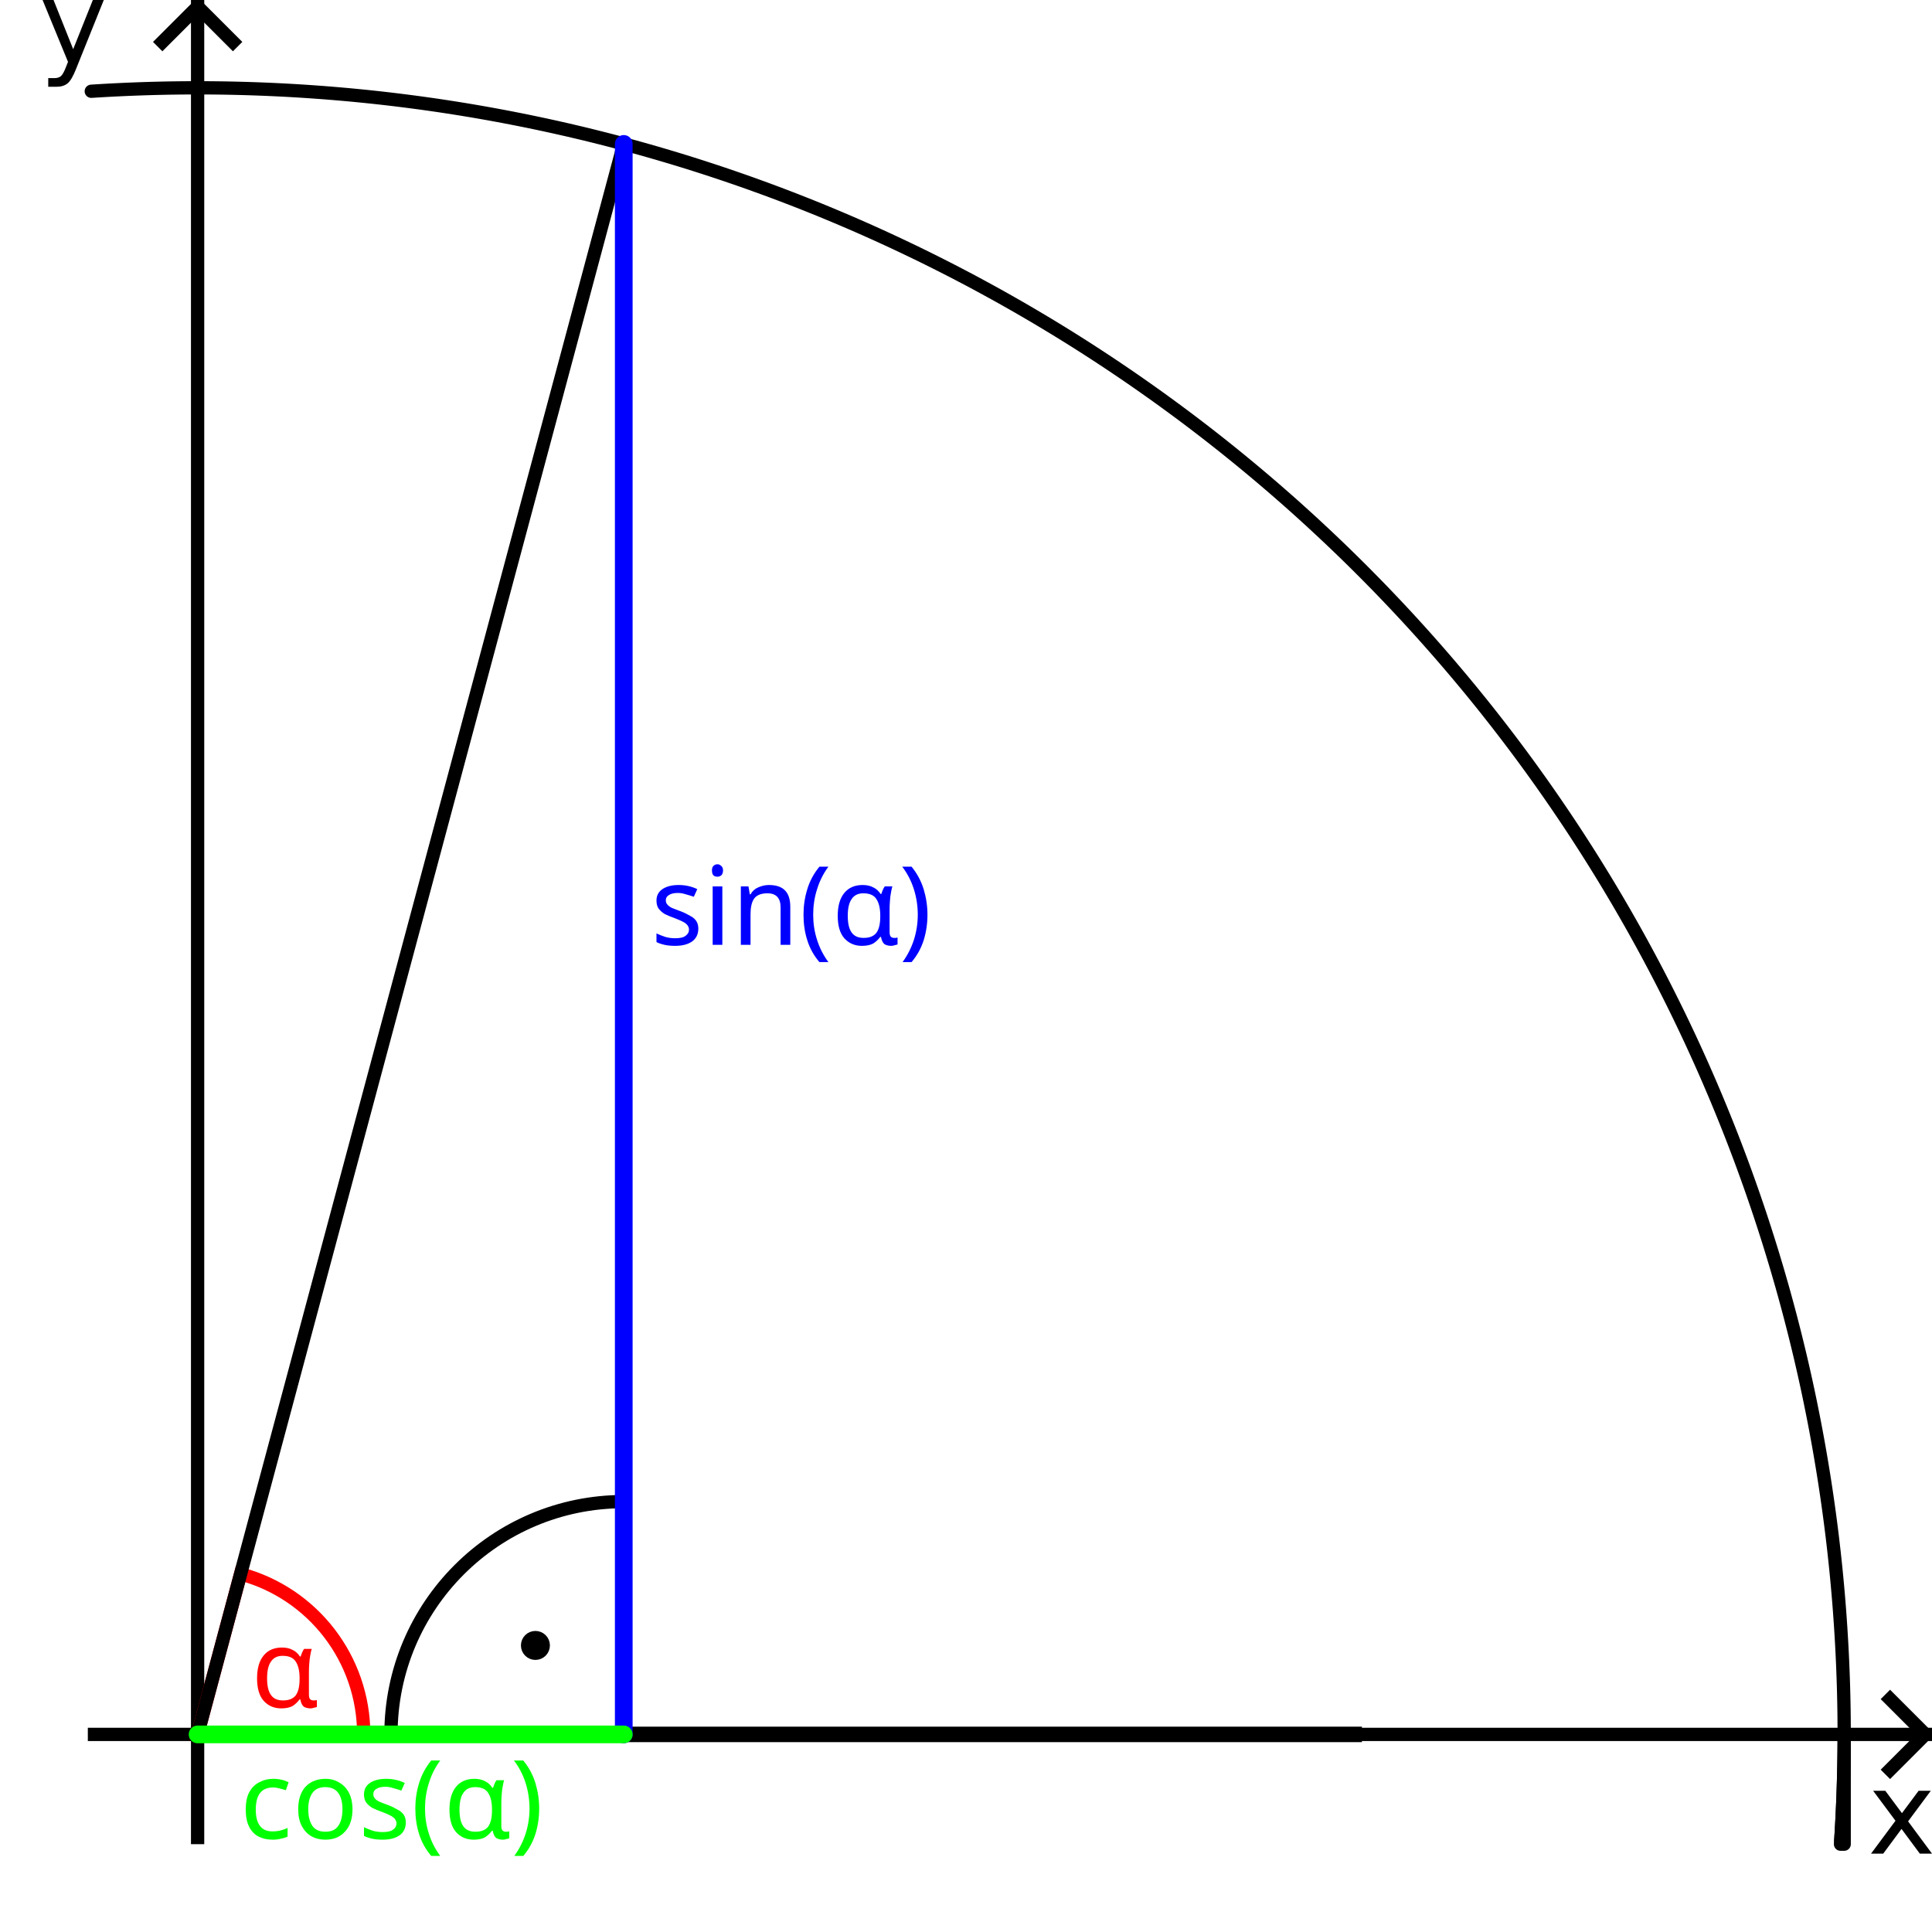
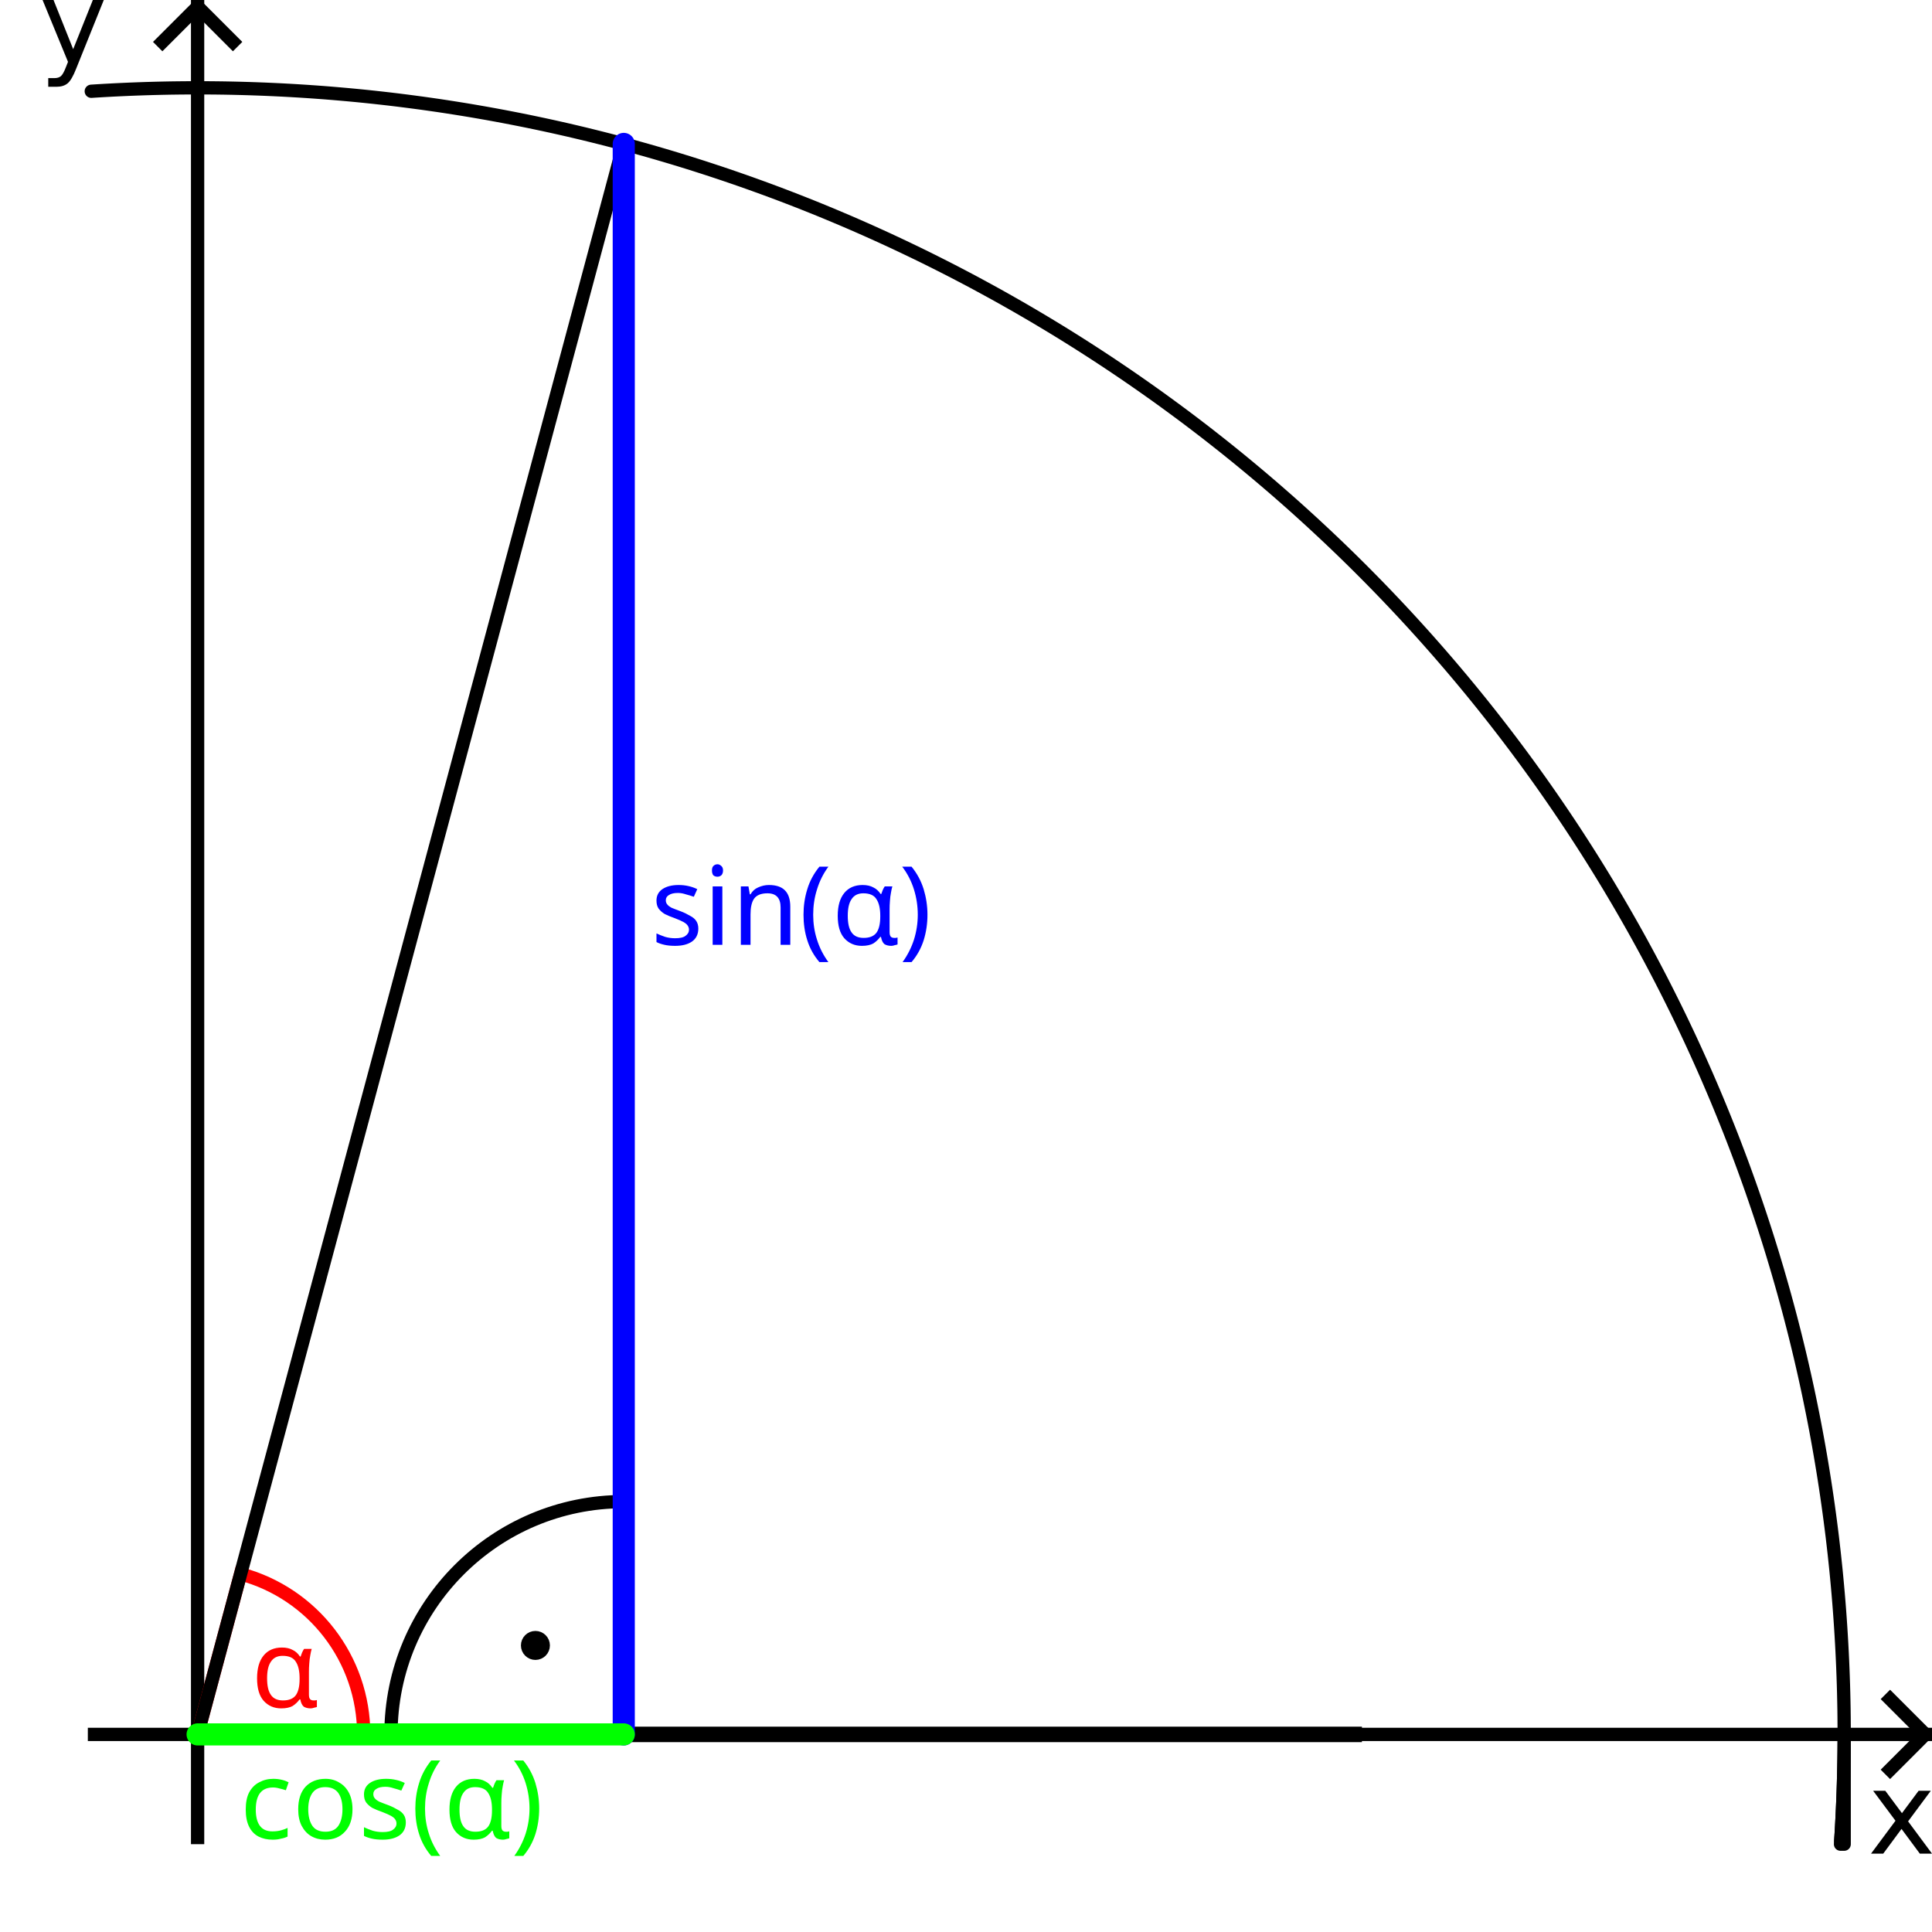
<svg xmlns="http://www.w3.org/2000/svg" width="330" height="330" viewBox="0 0 87.312 87.313" version="1.1" id="svg8">
  <defs id="defs2" />
  <g id="layer1">
    <path style="fill:none;stroke:#000000;stroke-width:0.6;stroke-linecap:butt;stroke-linejoin:miter;stroke-miterlimit:4;stroke-dasharray:none;stroke-opacity:1" d="M 10.738,2.106 8.844,0.212" id="path919" />
    <path style="fill:none;stroke:#000000;stroke-width:0.6;stroke-linecap:butt;stroke-linejoin:miter;stroke-miterlimit:4;stroke-dasharray:none;stroke-opacity:1" d="M 7.126,2.106 9.02,0.212" id="path921" />
    <path style="fill:none;stroke:#000000;stroke-width:0.6;stroke-linecap:butt;stroke-linejoin:miter;stroke-opacity:1;stroke-miterlimit:4;stroke-dasharray:none" d="M 8.93,83.344 V 0" id="path843" />
    <path style="fill:none;stroke:#000000;stroke-width:0.6;stroke-linecap:butt;stroke-linejoin:miter;stroke-miterlimit:4;stroke-dasharray:none;stroke-opacity:1" d="m 85.206,80.189 1.894,-1.894" id="path915" />
    <path style="fill:none;stroke:#000000;stroke-width:0.6;stroke-linecap:butt;stroke-linejoin:miter;stroke-miterlimit:4;stroke-dasharray:none;stroke-opacity:1" d="m 85.206,76.576 1.894,1.894" id="path917" />
    <path style="fill:none;stroke:#000000;stroke-width:0.6;stroke-linecap:butt;stroke-linejoin:miter;stroke-opacity:1;stroke-miterlimit:4;stroke-dasharray:none" d="M 3.969,78.383 H 87.313" id="path845" />
    <path id="rect911" style="fill:#cccccc;fill-opacity:0.498;stroke:#000000;stroke-width:2.268;stroke-linecap:round;stroke-linejoin:round;stroke-miterlimit:4;stroke-dasharray:none" d="M 315 296.25 A 281.25 281.25 0 0 1 314.996 297.646 A 281.25 281.25 0 0 1 314.986 299.057 A 281.25 281.25 0 0 1 314.969 300.467 A 281.25 281.25 0 0 1 314.943 301.877 A 281.25 281.25 0 0 1 314.912 303.287 A 281.25 281.25 0 0 1 314.873 304.695 A 281.25 281.25 0 0 1 314.828 306.105 A 281.25 281.25 0 0 1 314.775 307.516 A 281.25 281.25 0 0 1 314.715 308.924 A 281.25 281.25 0 0 1 314.648 310.332 A 281.25 281.25 0 0 1 314.574 311.74 A 281.25 281.25 0 0 1 314.492 313.148 A 281.25 281.25 0 0 1 314.404 314.557 A 281.25 281.25 0 0 1 314.375 315 L 315 315 L 315 296.25 z " transform="scale(0.2645833)" />
    <text xml:space="preserve" style="font-size:4.939px;line-height:1.25;font-family:Ubuntu;-inkscape-font-specification:Ubuntu;fill:#ff0000;stroke-width:0.265" x="11.352" y="77.158" id="text870">
      <tspan id="tspan868" x="11.352" y="77.158" style="font-style:normal;font-variant:normal;font-weight:normal;font-stretch:normal;font-size:4.939px;font-family:sans-serif;-inkscape-font-specification:sans-serif;fill:#ff0000;stroke-width:0.265">α</tspan>
    </text>
    <path id="path923" style="fill:none;fill-opacity:0.498;stroke:#000000;stroke-width:2.268;stroke-linecap:round;stroke-linejoin:round;stroke-miterlimit:4;stroke-dasharray:none" d="M 314.414 314.414 A 281.25 281.25 0 0 0 314.492 313.148 A 281.25 281.25 0 0 0 314.574 311.74 A 281.25 281.25 0 0 0 314.648 310.332 A 281.25 281.25 0 0 0 314.715 308.924 A 281.25 281.25 0 0 0 314.775 307.516 A 281.25 281.25 0 0 0 314.828 306.105 A 281.25 281.25 0 0 0 314.873 304.695 A 281.25 281.25 0 0 0 314.912 303.287 A 281.25 281.25 0 0 0 314.943 301.877 A 281.25 281.25 0 0 0 314.969 300.467 A 281.25 281.25 0 0 0 314.986 299.057 A 281.25 281.25 0 0 0 314.996 297.646 A 281.25 281.25 0 0 0 315 296.25 A 281.25 281.25 0 0 0 314.996 294.84 A 281.25 281.25 0 0 0 314.986 293.43 A 281.25 281.25 0 0 0 314.969 292.02 A 281.25 281.25 0 0 0 314.943 290.609 A 281.25 281.25 0 0 0 314.912 289.199 A 281.25 281.25 0 0 0 314.873 287.789 A 281.25 281.25 0 0 0 314.826 286.381 A 281.25 281.25 0 0 0 314.773 284.971 A 281.25 281.25 0 0 0 314.713 283.562 A 281.25 281.25 0 0 0 314.646 282.154 A 281.25 281.25 0 0 0 314.572 280.746 A 281.25 281.25 0 0 0 314.49 279.338 A 281.25 281.25 0 0 0 314.402 277.93 A 281.25 281.25 0 0 0 314.307 276.523 A 281.25 281.25 0 0 0 314.205 275.117 A 281.25 281.25 0 0 0 314.096 273.711 A 281.25 281.25 0 0 0 313.979 272.305 A 281.25 281.25 0 0 0 313.855 270.9 A 281.25 281.25 0 0 0 313.725 269.496 A 281.25 281.25 0 0 0 313.588 268.092 A 281.25 281.25 0 0 0 313.441 266.689 A 281.25 281.25 0 0 0 313.291 265.287 A 281.25 281.25 0 0 0 313.131 263.887 A 281.25 281.25 0 0 0 312.967 262.486 A 281.25 281.25 0 0 0 312.793 261.086 A 281.25 281.25 0 0 0 312.613 259.688 A 281.25 281.25 0 0 0 312.426 258.291 A 281.25 281.25 0 0 0 312.232 256.893 A 281.25 281.25 0 0 0 312.031 255.498 A 281.25 281.25 0 0 0 311.824 254.104 A 281.25 281.25 0 0 0 311.609 252.709 A 281.25 281.25 0 0 0 311.387 251.316 A 281.25 281.25 0 0 0 311.158 249.924 A 281.25 281.25 0 0 0 310.922 248.535 A 281.25 281.25 0 0 0 310.68 247.145 A 281.25 281.25 0 0 0 310.43 245.758 A 281.25 281.25 0 0 0 310.174 244.371 A 281.25 281.25 0 0 0 309.91 242.984 A 281.25 281.25 0 0 0 309.639 241.602 A 281.25 281.25 0 0 0 309.361 240.219 A 281.25 281.25 0 0 0 309.078 238.838 A 281.25 281.25 0 0 0 308.787 237.457 A 281.25 281.25 0 0 0 308.488 236.078 A 281.25 281.25 0 0 0 308.184 234.703 A 281.25 281.25 0 0 0 307.871 233.326 A 281.25 281.25 0 0 0 307.553 231.953 A 281.25 281.25 0 0 0 307.227 230.582 A 281.25 281.25 0 0 0 306.893 229.211 A 281.25 281.25 0 0 0 306.555 227.842 A 281.25 281.25 0 0 0 306.207 226.475 A 281.25 281.25 0 0 0 305.854 225.109 A 281.25 281.25 0 0 0 305.494 223.746 A 281.25 281.25 0 0 0 305.127 222.385 A 281.25 281.25 0 0 0 304.754 221.025 A 281.25 281.25 0 0 0 304.373 219.666 A 281.25 281.25 0 0 0 303.984 218.311 A 281.25 281.25 0 0 0 303.592 216.957 A 281.25 281.25 0 0 0 303.189 215.605 A 281.25 281.25 0 0 0 302.783 214.256 A 281.25 281.25 0 0 0 302.367 212.906 A 281.25 281.25 0 0 0 301.947 211.561 A 281.25 281.25 0 0 0 301.518 210.217 A 281.25 281.25 0 0 0 301.084 208.877 A 281.25 281.25 0 0 0 300.643 207.537 A 281.25 281.25 0 0 0 300.193 206.199 A 281.25 281.25 0 0 0 299.738 204.865 A 281.25 281.25 0 0 0 299.277 203.531 A 281.25 281.25 0 0 0 298.809 202.201 A 281.25 281.25 0 0 0 298.334 200.875 A 281.25 281.25 0 0 0 297.854 199.549 A 281.25 281.25 0 0 0 297.365 198.225 A 281.25 281.25 0 0 0 296.869 196.904 A 281.25 281.25 0 0 0 296.369 195.588 A 281.25 281.25 0 0 0 295.861 194.271 A 281.25 281.25 0 0 0 295.346 192.959 A 281.25 281.25 0 0 0 294.824 191.648 A 281.25 281.25 0 0 0 294.297 190.34 A 281.25 281.25 0 0 0 293.762 189.035 A 281.25 281.25 0 0 0 293.223 187.732 A 281.25 281.25 0 0 0 292.674 186.434 A 281.25 281.25 0 0 0 292.121 185.137 A 281.25 281.25 0 0 0 291.561 183.842 A 281.25 281.25 0 0 0 290.994 182.551 A 281.25 281.25 0 0 0 290.42 181.262 A 281.25 281.25 0 0 0 289.84 179.977 A 281.25 281.25 0 0 0 289.254 178.695 A 281.25 281.25 0 0 0 288.662 177.414 A 281.25 281.25 0 0 0 288.062 176.139 A 281.25 281.25 0 0 0 287.457 174.865 A 281.25 281.25 0 0 0 286.846 173.594 A 281.25 281.25 0 0 0 286.227 172.326 A 281.25 281.25 0 0 0 285.602 171.062 A 281.25 281.25 0 0 0 284.971 169.801 A 281.25 281.25 0 0 0 284.334 168.543 A 281.25 281.25 0 0 0 283.691 167.287 A 281.25 281.25 0 0 0 283.041 166.037 A 281.25 281.25 0 0 0 282.385 164.787 A 281.25 281.25 0 0 0 281.723 163.543 A 281.25 281.25 0 0 0 281.055 162.301 A 281.25 281.25 0 0 0 280.379 161.062 A 281.25 281.25 0 0 0 279.699 159.828 A 281.25 281.25 0 0 0 279.012 158.596 A 281.25 281.25 0 0 0 278.318 157.369 A 281.25 281.25 0 0 0 277.619 156.145 A 281.25 281.25 0 0 0 276.912 154.922 A 281.25 281.25 0 0 0 276.201 153.705 A 281.25 281.25 0 0 0 275.482 152.492 A 281.25 281.25 0 0 0 274.76 151.281 A 281.25 281.25 0 0 0 274.029 150.074 A 281.25 281.25 0 0 0 273.293 148.871 A 281.25 281.25 0 0 0 272.551 147.672 A 281.25 281.25 0 0 0 271.803 146.477 A 281.25 281.25 0 0 0 271.049 145.285 A 281.25 281.25 0 0 0 270.289 144.098 A 281.25 281.25 0 0 0 269.523 142.912 A 281.25 281.25 0 0 0 268.752 141.732 A 281.25 281.25 0 0 0 267.975 140.557 A 281.25 281.25 0 0 0 267.191 139.385 A 281.25 281.25 0 0 0 266.4 138.215 A 281.25 281.25 0 0 0 265.605 137.051 A 281.25 281.25 0 0 0 264.805 135.891 A 281.25 281.25 0 0 0 263.998 134.734 A 281.25 281.25 0 0 0 263.186 133.582 A 281.25 281.25 0 0 0 262.367 132.434 A 281.25 281.25 0 0 0 261.543 131.289 A 281.25 281.25 0 0 0 260.713 130.148 A 281.25 281.25 0 0 0 259.877 129.012 A 281.25 281.25 0 0 0 259.035 127.881 A 281.25 281.25 0 0 0 258.188 126.754 A 281.25 281.25 0 0 0 257.336 125.631 A 281.25 281.25 0 0 0 256.477 124.512 A 281.25 281.25 0 0 0 255.613 123.396 A 281.25 281.25 0 0 0 254.744 122.287 A 281.25 281.25 0 0 0 253.869 121.18 A 281.25 281.25 0 0 0 252.988 120.078 A 281.25 281.25 0 0 0 252.102 118.982 A 281.25 281.25 0 0 0 251.211 117.889 A 281.25 281.25 0 0 0 250.312 116.801 A 281.25 281.25 0 0 0 249.41 115.717 A 281.25 281.25 0 0 0 248.502 114.639 A 281.25 281.25 0 0 0 247.59 113.564 A 281.25 281.25 0 0 0 246.67 112.494 A 281.25 281.25 0 0 0 245.746 111.428 A 281.25 281.25 0 0 0 244.816 110.367 A 281.25 281.25 0 0 0 243.883 109.312 A 281.25 281.25 0 0 0 242.943 108.26 A 281.25 281.25 0 0 0 241.998 107.215 A 281.25 281.25 0 0 0 241.047 106.172 A 281.25 281.25 0 0 0 240.092 105.135 A 281.25 281.25 0 0 0 239.131 104.104 A 281.25 281.25 0 0 0 238.164 103.076 A 281.25 281.25 0 0 0 237.193 102.053 A 281.25 281.25 0 0 0 236.217 101.035 A 281.25 281.25 0 0 0 235.236 100.023 A 281.25 281.25 0 0 0 234.25 99.016 A 281.25 281.25 0 0 0 233.258 98.012 A 281.25 281.25 0 0 0 232.262 97.014 A 281.25 281.25 0 0 0 231.26 96.021 A 281.25 281.25 0 0 0 230.254 95.033 A 281.25 281.25 0 0 0 229.242 94.051 A 281.25 281.25 0 0 0 228.225 93.072 A 281.25 281.25 0 0 0 227.205 92.102 A 281.25 281.25 0 0 0 226.178 91.133 A 281.25 281.25 0 0 0 225.146 90.172 A 281.25 281.25 0 0 0 224.111 89.213 A 281.25 281.25 0 0 0 223.07 88.262 A 281.25 281.25 0 0 0 222.025 87.314 A 281.25 281.25 0 0 0 220.977 86.373 A 281.25 281.25 0 0 0 219.922 85.437 A 281.25 281.25 0 0 0 218.861 84.508 A 281.25 281.25 0 0 0 217.799 83.582 A 281.25 281.25 0 0 0 216.729 82.662 A 281.25 281.25 0 0 0 215.656 81.746 A 281.25 281.25 0 0 0 214.578 80.838 A 281.25 281.25 0 0 0 213.496 79.934 A 281.25 281.25 0 0 0 212.408 79.035 A 281.25 281.25 0 0 0 211.318 78.141 A 281.25 281.25 0 0 0 210.221 77.254 A 281.25 281.25 0 0 0 209.121 76.371 A 281.25 281.25 0 0 0 208.016 75.496 A 281.25 281.25 0 0 0 206.908 74.625 A 281.25 281.25 0 0 0 205.795 73.758 A 281.25 281.25 0 0 0 204.676 72.898 A 281.25 281.25 0 0 0 203.555 72.045 A 281.25 281.25 0 0 0 202.428 71.195 A 281.25 281.25 0 0 0 201.297 70.354 A 281.25 281.25 0 0 0 200.162 69.516 A 281.25 281.25 0 0 0 199.023 68.684 A 281.25 281.25 0 0 0 197.881 67.857 A 281.25 281.25 0 0 0 196.732 67.039 A 281.25 281.25 0 0 0 195.582 66.225 A 281.25 281.25 0 0 0 194.426 65.416 A 281.25 281.25 0 0 0 193.268 64.613 A 281.25 281.25 0 0 0 192.104 63.816 A 281.25 281.25 0 0 0 190.936 63.025 A 281.25 281.25 0 0 0 189.766 62.24 A 281.25 281.25 0 0 0 188.59 61.461 A 281.25 281.25 0 0 0 187.41 60.687 A 281.25 281.25 0 0 0 186.227 59.92 A 281.25 281.25 0 0 0 185.041 59.158 A 281.25 281.25 0 0 0 183.85 58.402 A 281.25 281.25 0 0 0 182.654 57.652 A 281.25 281.25 0 0 0 181.457 56.908 A 281.25 281.25 0 0 0 180.256 56.172 A 281.25 281.25 0 0 0 179.049 55.439 A 281.25 281.25 0 0 0 177.84 54.715 A 281.25 281.25 0 0 0 176.627 53.994 A 281.25 281.25 0 0 0 175.41 53.281 A 281.25 281.25 0 0 0 174.191 52.574 A 281.25 281.25 0 0 0 172.967 51.873 A 281.25 281.25 0 0 0 171.74 51.178 A 281.25 281.25 0 0 0 170.51 50.488 A 281.25 281.25 0 0 0 169.275 49.807 A 281.25 281.25 0 0 0 168.037 49.131 A 281.25 281.25 0 0 0 166.797 48.459 A 281.25 281.25 0 0 0 165.553 47.795 A 281.25 281.25 0 0 0 164.305 47.139 A 281.25 281.25 0 0 0 163.055 46.486 A 281.25 281.25 0 0 0 161.801 45.842 A 281.25 281.25 0 0 0 160.543 45.203 A 281.25 281.25 0 0 0 159.283 44.57 A 281.25 281.25 0 0 0 158.02 43.943 A 281.25 281.25 0 0 0 156.754 43.324 A 281.25 281.25 0 0 0 155.482 42.711 A 281.25 281.25 0 0 0 154.211 42.104 A 281.25 281.25 0 0 0 152.936 41.502 A 281.25 281.25 0 0 0 151.656 40.908 A 281.25 281.25 0 0 0 150.375 40.32 A 281.25 281.25 0 0 0 149.09 39.738 A 281.25 281.25 0 0 0 147.801 39.162 A 281.25 281.25 0 0 0 146.512 38.594 A 281.25 281.25 0 0 0 145.219 38.031 A 281.25 281.25 0 0 0 143.922 37.477 A 281.25 281.25 0 0 0 142.623 36.928 A 281.25 281.25 0 0 0 141.32 36.385 A 281.25 281.25 0 0 0 140.018 35.848 A 281.25 281.25 0 0 0 138.709 35.318 A 281.25 281.25 0 0 0 137.4 34.797 A 281.25 281.25 0 0 0 136.088 34.279 A 281.25 281.25 0 0 0 134.773 33.77 A 281.25 281.25 0 0 0 133.455 33.266 A 281.25 281.25 0 0 0 132.137 32.77 A 281.25 281.25 0 0 0 130.814 32.279 A 281.25 281.25 0 0 0 129.488 31.797 A 281.25 281.25 0 0 0 128.162 31.32 A 281.25 281.25 0 0 0 126.832 30.85 A 281.25 281.25 0 0 0 125.5 30.387 A 281.25 281.25 0 0 0 124.166 29.93 A 281.25 281.25 0 0 0 122.83 29.48 A 281.25 281.25 0 0 0 121.49 29.037 A 281.25 281.25 0 0 0 120.15 28.6 A 281.25 281.25 0 0 0 118.807 28.17 A 281.25 281.25 0 0 0 117.461 27.746 A 281.25 281.25 0 0 0 116.113 27.33 A 281.25 281.25 0 0 0 114.764 26.92 A 281.25 281.25 0 0 0 113.412 26.518 A 281.25 281.25 0 0 0 112.059 26.121 A 281.25 281.25 0 0 0 110.703 25.732 A 281.25 281.25 0 0 0 109.348 25.35 A 281.25 281.25 0 0 0 107.988 24.975 A 281.25 281.25 0 0 0 106.627 24.605 A 281.25 281.25 0 0 0 105.264 24.244 A 281.25 281.25 0 0 0 103.898 23.889 A 281.25 281.25 0 0 0 102.531 23.541 A 281.25 281.25 0 0 0 101.164 23.199 A 281.25 281.25 0 0 0 99.793 22.863 A 281.25 281.25 0 0 0 98.422 22.537 A 281.25 281.25 0 0 0 97.049 22.215 A 281.25 281.25 0 0 0 95.674 21.902 A 281.25 281.25 0 0 0 94.297 21.594 A 281.25 281.25 0 0 0 92.92 21.295 A 281.25 281.25 0 0 0 91.541 21.002 A 281.25 281.25 0 0 0 90.16 20.715 A 281.25 281.25 0 0 0 88.777 20.436 A 281.25 281.25 0 0 0 87.395 20.164 A 281.25 281.25 0 0 0 86.008 19.898 A 281.25 281.25 0 0 0 84.623 19.639 A 281.25 281.25 0 0 0 83.234 19.387 A 281.25 281.25 0 0 0 81.846 19.143 A 281.25 281.25 0 0 0 80.455 18.904 A 281.25 281.25 0 0 0 79.064 18.674 A 281.25 281.25 0 0 0 77.672 18.451 A 281.25 281.25 0 0 0 76.279 18.234 A 281.25 281.25 0 0 0 74.885 18.023 A 281.25 281.25 0 0 0 73.488 17.822 A 281.25 281.25 0 0 0 72.092 17.625 A 281.25 281.25 0 0 0 70.695 17.438 A 281.25 281.25 0 0 0 69.297 17.256 A 281.25 281.25 0 0 0 67.896 17.08 A 281.25 281.25 0 0 0 66.496 16.912 A 281.25 281.25 0 0 0 65.096 16.752 A 281.25 281.25 0 0 0 63.693 16.598 A 281.25 281.25 0 0 0 62.291 16.451 A 281.25 281.25 0 0 0 60.887 16.312 A 281.25 281.25 0 0 0 59.484 16.18 A 281.25 281.25 0 0 0 58.078 16.055 A 281.25 281.25 0 0 0 56.674 15.936 A 281.25 281.25 0 0 0 55.268 15.824 A 281.25 281.25 0 0 0 53.861 15.721 A 281.25 281.25 0 0 0 52.455 15.623 A 281.25 281.25 0 0 0 51.047 15.533 A 281.25 281.25 0 0 0 49.641 15.449 A 281.25 281.25 0 0 0 48.232 15.373 A 281.25 281.25 0 0 0 46.822 15.305 A 281.25 281.25 0 0 0 45.414 15.242 A 281.25 281.25 0 0 0 44.006 15.188 A 281.25 281.25 0 0 0 42.596 15.139 A 281.25 281.25 0 0 0 41.186 15.098 A 281.25 281.25 0 0 0 39.775 15.064 A 281.25 281.25 0 0 0 38.365 15.037 A 281.25 281.25 0 0 0 36.957 15.018 A 281.25 281.25 0 0 0 35.545 15.006 A 281.25 281.25 0 0 0 34.135 15 L 33.365 15 A 281.25 281.25 0 0 0 31.955 15.006 A 281.25 281.25 0 0 0 30.545 15.018 A 281.25 281.25 0 0 0 29.135 15.037 A 281.25 281.25 0 0 0 27.725 15.064 A 281.25 281.25 0 0 0 26.314 15.098 A 281.25 281.25 0 0 0 24.906 15.139 A 281.25 281.25 0 0 0 23.496 15.188 A 281.25 281.25 0 0 0 22.086 15.242 A 281.25 281.25 0 0 0 20.678 15.305 A 281.25 281.25 0 0 0 19.27 15.373 A 281.25 281.25 0 0 0 17.861 15.449 A 281.25 281.25 0 0 0 16.453 15.533 A 281.25 281.25 0 0 0 15.588 15.588 L 15.588 15.588 A 281.25 281.25 0 0 0 15.588 15.588 " transform="scale(0.2645833)" />
    <g aria-label="y" id="text974" style="font-style:normal;font-variant:normal;font-weight:normal;font-stretch:normal;font-size:5.194px;line-height:1.25;font-family:sans-serif;-inkscape-font-specification:sans-serif;stroke-width:0.265" transform="translate(-82.62407,-80.23834)">
      <path d="m 86.065,83.343 q -0.198,0.507 -0.386,0.662 -0.188,0.155 -0.502,0.155 h -0.373 v -0.391 h 0.274 q 0.193,0 0.299,-0.091 0.107,-0.091 0.236,-0.431 l 0.084,-0.213 -1.149,-2.795 h 0.495 l 0.888,2.222 0.888,-2.222 h 0.495 z" style="font-style:normal;font-variant:normal;font-weight:normal;font-stretch:normal;font-family:sans-serif;-inkscape-font-specification:sans-serif;stroke-width:0.265" id="path927" />
    </g>
    <g id="g868" transform="translate(-33.35921)">
      <path id="path952" style="fill:none;fill-opacity:0.616;stroke:#000000;stroke-width:2.268;stroke-linecap:round;stroke-linejoin:round;stroke-miterlimit:4;stroke-dasharray:none;stroke-opacity:1" d="M 232.625,256.486 A 39.763,39.763 0 0 0 192.861,296.25 H 232.625 Z" transform="scale(0.2645833)" />
      <path id="path966" style="fill:#000000;fill-opacity:1;stroke:#000000;stroke-width:0.6;stroke-linecap:round;stroke-linejoin:round;stroke-miterlimit:4;stroke-dasharray:none" d="m 57.911,74.362 a 0.355,0.355 0 0 1 -0.355,0.355 0.355,0.355 0 0 1 -0.355,-0.355 0.355,0.355 0 0 1 0.355,-0.355 0.355,0.355 0 0 1 0.355,0.355 z" />
    </g>
    <g aria-label="x" id="text978" style="font-style:normal;font-variant:normal;font-weight:normal;font-stretch:normal;font-size:5.194px;line-height:1.25;font-family:sans-serif;-inkscape-font-specification:sans-serif;stroke-width:0.265" transform="translate(73.77284,80.36296)">
      <path d="M 13.486,0.567 12.459,1.95 13.54,3.408 H 12.989 L 12.162,2.292 11.336,3.408 H 10.785 L 11.889,1.922 10.879,0.567 h 0.55 l 0.753,1.012 0.753,-1.012 z" style="font-style:normal;font-variant:normal;font-weight:normal;font-stretch:normal;font-family:sans-serif;-inkscape-font-specification:sans-serif;stroke-width:0.265" id="path930" />
    </g>
    <text xml:space="preserve" style="font-style:normal;font-variant:normal;font-weight:normal;font-stretch:normal;font-size:4.939px;line-height:1.25;font-family:sans-serif;-inkscape-font-specification:sans-serif;stroke-width:0.265;fill:#00ff00;fill-opacity:1;" x="10.841" y="83.093" id="text878">
      <tspan id="tspan876" x="10.841" y="83.093" style="font-style:normal;font-variant:normal;font-weight:normal;font-stretch:normal;font-size:4.939px;font-family:sans-serif;-inkscape-font-specification:sans-serif;stroke-width:0.265;fill:#00ff00;fill-opacity:1;">cos(α)</tspan>
    </text>
    <text xml:space="preserve" style="font-style:normal;font-variant:normal;font-weight:normal;font-stretch:normal;font-size:4.939px;line-height:1.25;font-family:sans-serif;-inkscape-font-specification:sans-serif;stroke-width:0.265;fill:#0000ff;fill-opacity:1;" x="29.419" y="42.7" id="text883">
      <tspan id="tspan881" x="29.419" y="42.7" style="font-style:normal;font-variant:normal;font-weight:normal;font-stretch:normal;font-size:4.939px;font-family:sans-serif;-inkscape-font-specification:sans-serif;stroke-width:0.265;fill:#0000ff;fill-opacity:1;">sin(α)</tspan>
    </text>
    <path style="fill:none;stroke:#000000;stroke-width:0.7;stroke-linecap:butt;stroke-linejoin:miter;stroke-opacity:1;stroke-miterlimit:4;stroke-dasharray:none" d="M 8.93,78.383 H 61.549" id="path1159" />
    <path id="path874" style="fill:none;stroke:#ff0000;stroke-width:2.268;stroke-linecap:butt;stroke-linejoin:miter;stroke-miterlimit:4;stroke-dasharray:none;stroke-opacity:1" d="M 41.094 268.842 L 33.75 296.25 L 62.125 296.25 A 28.376 28.376 0 0 0 41.094 268.842 z " transform="scale(0.2645833)" />
    <path style="fill:none;stroke:#000000;stroke-width:0.6;stroke-linecap:butt;stroke-linejoin:miter;stroke-opacity:1;stroke-miterlimit:4;stroke-dasharray:none" d="M 8.93,78.383 28.189,6.504 V 78.383 Z" id="path864" />
-     <path style="fill:#000000;stroke:#0000ff;stroke-width:0.8;stroke-linecap:round;stroke-linejoin:round;stroke-opacity:1;fill-opacity:0;stroke-miterlimit:4;stroke-dasharray:none" d="M 28.189,6.504 V 78.383" id="path870" />
-     <path style="fill:none;stroke:#00ff00;stroke-width:0.8;stroke-linecap:round;stroke-linejoin:round;stroke-opacity:1;stroke-miterlimit:4;stroke-dasharray:none" d="M 8.93,78.383 H 28.189" id="path872" />
+     <path style="fill:#000000;stroke:#0000ff;stroke-width:1;stroke-linecap:round;stroke-linejoin:round;stroke-opacity:1;fill-opacity:0;stroke-miterlimit:4;stroke-dasharray:none" d="M 28.189,6.504 V 78.383" id="path870" />
+     <path style="fill:none;stroke:#00ff00;stroke-width:1;stroke-linecap:round;stroke-linejoin:round;stroke-opacity:1;stroke-miterlimit:4;stroke-dasharray:none" d="M 8.93,78.383 H 28.189" id="path872" />
    <text xml:space="preserve" style="font-size:10.583px;line-height:1.25;font-family:Ubuntu;-inkscape-font-specification:Ubuntu;stroke-width:0.265" x="44.018" y="56.626" id="text882">
      <tspan id="tspan880" x="44.018" y="56.626" style="stroke-width:0.265" />
    </text>
-     <text xml:space="preserve" style="font-size:4.939px;line-height:1.25;font-family:Ubuntu;-inkscape-font-specification:Ubuntu;stroke-width:0.265" x="-10.266" y="65.353" id="text874">
-       <tspan id="tspan872" x="-10.266" y="65.353" style="font-style:normal;font-variant:normal;font-weight:normal;font-stretch:normal;font-size:4.939px;font-family:sans-serif;-inkscape-font-specification:sans-serif;stroke-width:0.265">α</tspan>
-     </text>
-     <text xml:space="preserve" style="font-style:normal;font-variant:normal;font-weight:normal;font-stretch:normal;font-size:4.939px;line-height:1.25;font-family:sans-serif;-inkscape-font-specification:sans-serif;stroke-width:0.265" x="-24.13" y="56.836" id="text887">
-       <tspan id="tspan885" x="-24.13" y="56.836" style="font-style:normal;font-variant:normal;font-weight:normal;font-stretch:normal;font-size:4.939px;font-family:sans-serif;-inkscape-font-specification:sans-serif;stroke-width:0.265">sin(α)</tspan>
-     </text>
-     <text xml:space="preserve" style="font-style:normal;font-variant:normal;font-weight:normal;font-stretch:normal;font-size:4.939px;line-height:1.25;font-family:sans-serif;-inkscape-font-specification:sans-serif;stroke-width:0.265" x="-23.438" y="71.221" id="text891">
-       <tspan id="tspan889" x="-23.438" y="71.221" style="font-style:normal;font-variant:normal;font-weight:normal;font-stretch:normal;font-size:4.939px;font-family:sans-serif;-inkscape-font-specification:sans-serif;stroke-width:0.265">cos(α)</tspan>
-     </text>
  </g>
</svg>
